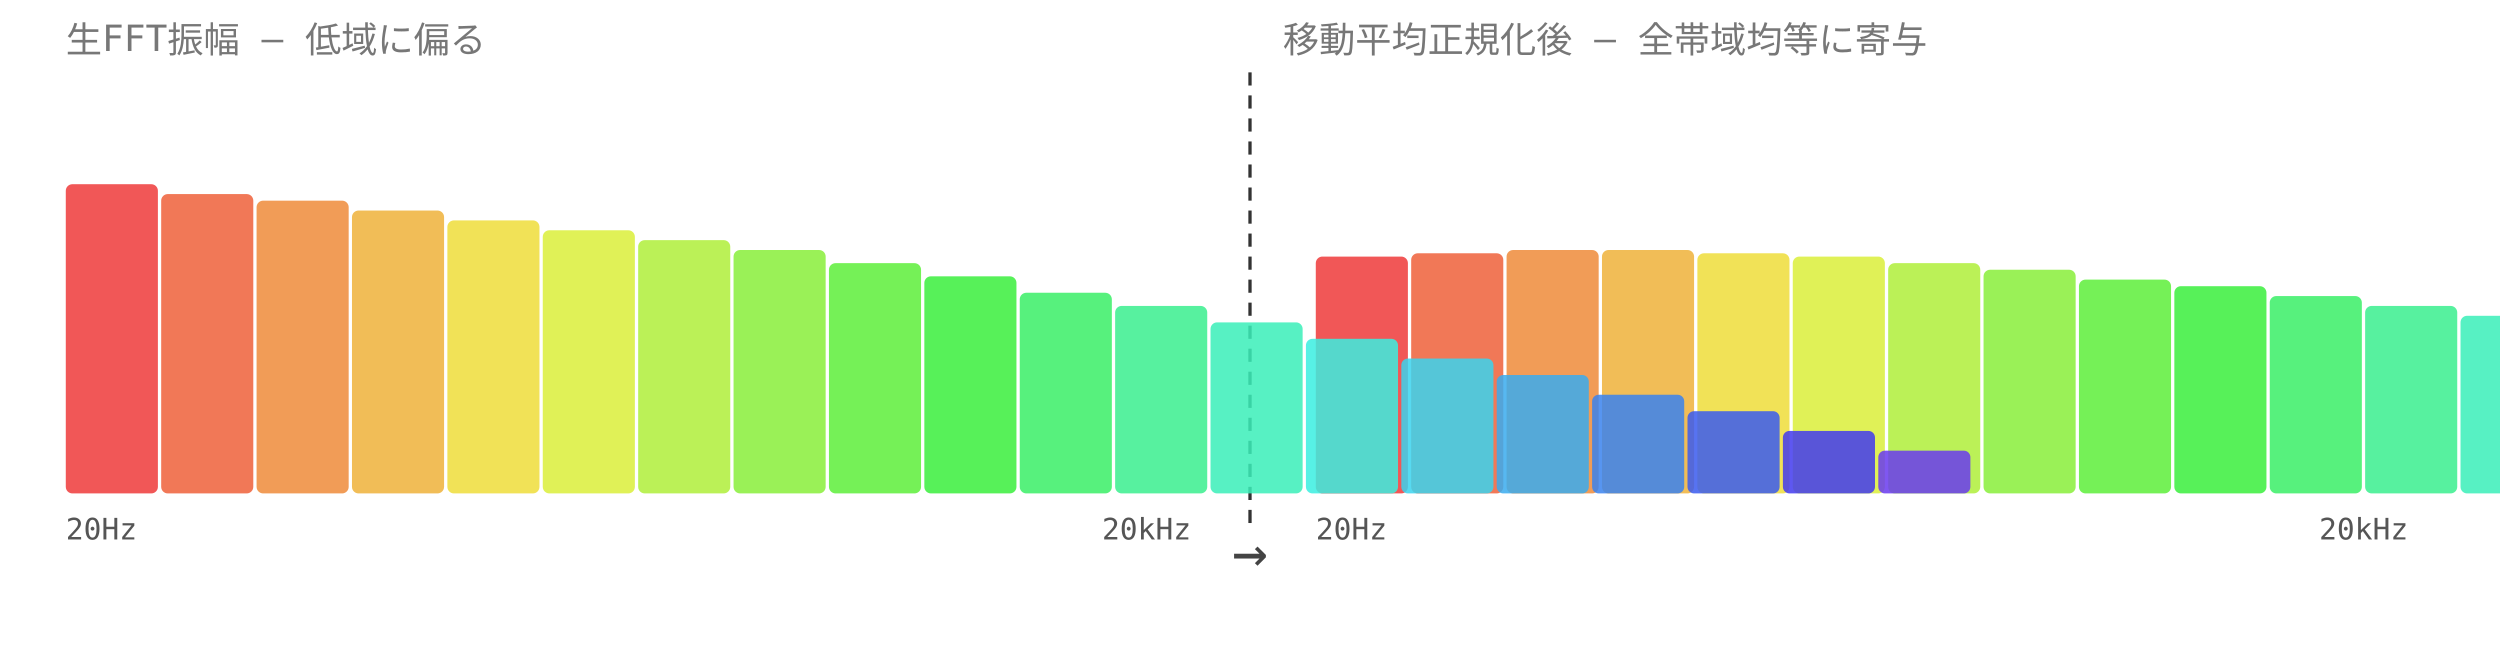
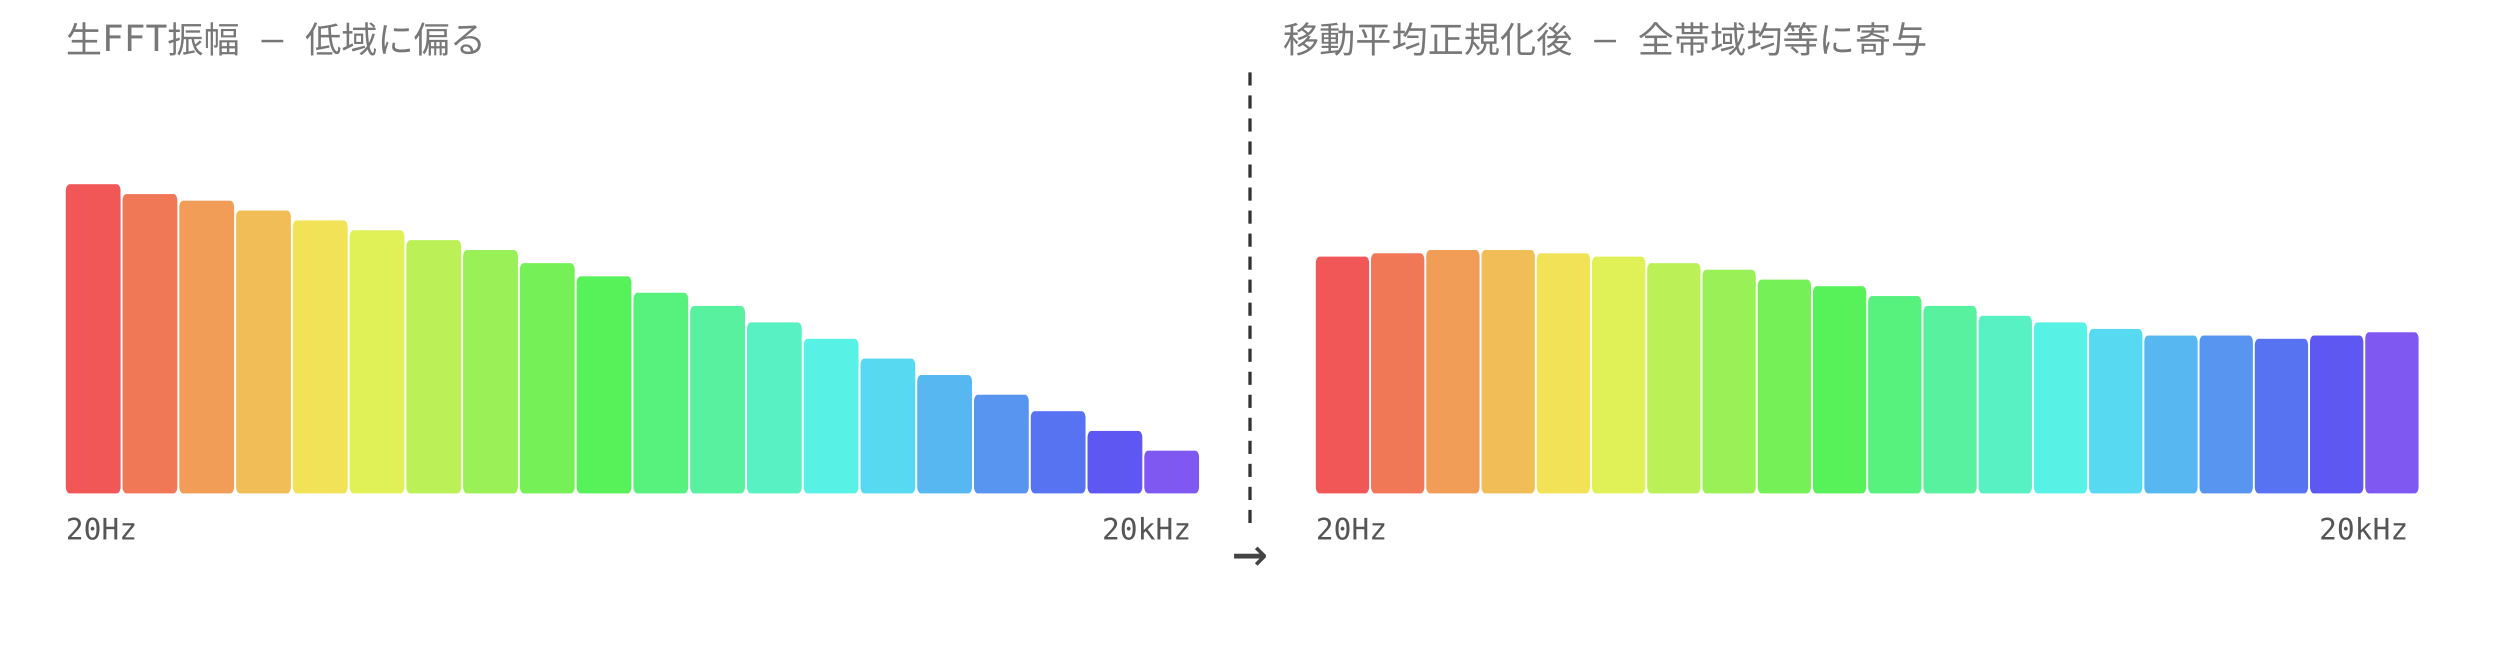
- <svg xmlns="http://www.w3.org/2000/svg" width="760" height="200" style="background:#0d0d1a;border-radius:8px">
-   <style>text{font-family:ui-monospace,monospace,sans-serif}</style>
-   <text x="20" y="16" font-size="11" fill="#777">生FFT振幅 — 低域に偏る</text>
-   <text x="390" y="16" font-size="11" fill="#777">移動平均正規化後 — 全帯域均等に寄与</text>
-   <line x1="380" y1="22" x2="380" y2="160" stroke="#333" stroke-width="1" stroke-dasharray="4,3" />
-   <text x="380" y="174" text-anchor="middle" font-size="18" fill="#444">→</text>
-   <rect x="20" y="56" width="28" height="94" fill="hsl(0,85%,58%)" opacity="0.85" rx="2" />
-   <rect x="400" y="78" width="28" height="72" fill="hsl(0,85%,58%)" opacity="0.85" rx="2" />
-   <rect x="49" y="59" width="28" height="91" fill="hsl(13,85%,58%)" opacity="0.85" rx="2" />
-   <rect x="429" y="77" width="28" height="73" fill="hsl(13,85%,58%)" opacity="0.85" rx="2" />
-   <rect x="78" y="61" width="28" height="89" fill="hsl(27,85%,58%)" opacity="0.85" rx="2" />
-   <rect x="458" y="76" width="28" height="74" fill="hsl(27,85%,58%)" opacity="0.85" rx="2" />
-   <rect x="107" y="64" width="28" height="86" fill="hsl(40,85%,58%)" opacity="0.85" rx="2" />
-   <rect x="487" y="76" width="28" height="74" fill="hsl(40,85%,58%)" opacity="0.85" rx="2" />
-   <rect x="136" y="67" width="28" height="83" fill="hsl(54,85%,58%)" opacity="0.85" rx="2" />
-   <rect x="516" y="77" width="28" height="73" fill="hsl(54,85%,58%)" opacity="0.85" rx="2" />
-   <rect x="165" y="70" width="28" height="80" fill="hsl(67,85%,58%)" opacity="0.85" rx="2" />
-   <rect x="545" y="78" width="28" height="72" fill="hsl(67,85%,58%)" opacity="0.85" rx="2" />
-   <rect x="194" y="73" width="28" height="77" fill="hsl(81,85%,58%)" opacity="0.85" rx="2" />
-   <rect x="574" y="80" width="28" height="70" fill="hsl(81,85%,58%)" opacity="0.85" rx="2" />
-   <rect x="223" y="76" width="28" height="74" fill="hsl(94,85%,58%)" opacity="0.85" rx="2" />
-   <rect x="603" y="82" width="28" height="68" fill="hsl(94,85%,58%)" opacity="0.85" rx="2" />
-   <rect x="252" y="80" width="28" height="70" fill="hsl(108,85%,58%)" opacity="0.85" rx="2" />
-   <rect x="632" y="85" width="28" height="65" fill="hsl(108,85%,58%)" opacity="0.85" rx="2" />
-   <rect x="281" y="84" width="28" height="66" fill="hsl(121,85%,58%)" opacity="0.85" rx="2" />
-   <rect x="661" y="87" width="28" height="63" fill="hsl(121,85%,58%)" opacity="0.85" rx="2" />
-   <rect x="310" y="89" width="28" height="61" fill="hsl(135,85%,58%)" opacity="0.85" rx="2" />
-   <rect x="690" y="90" width="28" height="60" fill="hsl(135,85%,58%)" opacity="0.85" rx="2" />
-   <rect x="339" y="93" width="28" height="57" fill="hsl(148,85%,58%)" opacity="0.85" rx="2" />
-   <rect x="719" y="93" width="28" height="57" fill="hsl(148,85%,58%)" opacity="0.85" rx="2" />
-   <rect x="368" y="98" width="28" height="52" fill="hsl(162,85%,58%)" opacity="0.85" rx="2" />
-   <rect x="748" y="96" width="28" height="54" fill="hsl(162,85%,58%)" opacity="0.85" rx="2" />
-   <rect x="397" y="103" width="28" height="47" fill="hsl(175,85%,58%)" opacity="0.85" rx="2" />
-   <rect x="777" y="98" width="28" height="52" fill="hsl(175,85%,58%)" opacity="0.85" rx="2" />
-   <rect x="426" y="109" width="28" height="41" fill="hsl(189,85%,58%)" opacity="0.85" rx="2" />
-   <rect x="806" y="100" width="28" height="50" fill="hsl(189,85%,58%)" opacity="0.85" rx="2" />
-   <rect x="455" y="114" width="28" height="36" fill="hsl(202,85%,58%)" opacity="0.85" rx="2" />
-   <rect x="835" y="102" width="28" height="48" fill="hsl(202,85%,58%)" opacity="0.85" rx="2" />
-   <rect x="484" y="120" width="28" height="30" fill="hsl(216,85%,58%)" opacity="0.85" rx="2" />
-   <rect x="864" y="102" width="28" height="48" fill="hsl(216,85%,58%)" opacity="0.85" rx="2" />
-   <rect x="513" y="125" width="28" height="25" fill="hsl(229,85%,58%)" opacity="0.85" rx="2" />
-   <rect x="893" y="103" width="28" height="47" fill="hsl(229,85%,58%)" opacity="0.85" rx="2" />
-   <rect x="542" y="131" width="28" height="19" fill="hsl(243,85%,58%)" opacity="0.85" rx="2" />
-   <rect x="922" y="102" width="28" height="48" fill="hsl(243,85%,58%)" opacity="0.85" rx="2" />
-   <rect x="571" y="137" width="28" height="13" fill="hsl(256,85%,58%)" opacity="0.85" rx="2" />
-   <rect x="951" y="101" width="28" height="49" fill="hsl(256,85%,58%)" opacity="0.85" rx="2" />
-   <text x="20" y="164" font-size="9" fill="#555">20Hz</text>
-   <text x="335" y="164" font-size="9" fill="#555">20kHz</text>
-   <text x="400" y="164" font-size="9" fill="#555">20Hz</text>
-   <text x="705" y="164" font-size="9" fill="#555">20kHz</text>
+ <svg xmlns="http://www.w3.org/2000/svg" width="760" height="200" style="background:#0d0d1a;border-radius:8px" version="1.1" id="svg45">
+   <defs id="defs45" />
+   <style id="style1">text{font-family:ui-monospace,monospace,sans-serif}</style>
+   <text x="20" y="16" font-size="11" fill="#777" id="text1">生FFT振幅 — 低域に偏る</text>
+   <text x="390" y="16" font-size="11" fill="#777" id="text2">移動平均正規化後 — 全帯域均等に寄与</text>
+   <line x1="380" y1="22" x2="380" y2="160" stroke="#333" stroke-width="1" stroke-dasharray="4,3" id="line2" />
+   <text x="380" y="174" text-anchor="middle" font-size="18" fill="#444" id="text3">→</text>
+   <g id="g45" transform="matrix(0.5950216,0,0,1,8.099568,0)">
+     <rect x="20" y="56" width="28" height="94" fill="#ef3939" opacity="0.85" rx="2" id="rect3" />
+     <rect x="49" y="59" width="28" height="91" fill="#ef6039" opacity="0.85" rx="2" id="rect5" />
+     <rect x="78" y="61" width="28" height="89" fill="#ef8b39" opacity="0.85" rx="2" id="rect7" />
+     <rect x="107" y="64" width="28" height="86" fill="#efb239" opacity="0.85" rx="2" id="rect9" />
+     <rect x="136" y="67" width="28" height="83" fill="#efdd39" opacity="0.85" rx="2" id="rect11" />
+     <rect x="165" y="70" width="28" height="80" fill="#daef39" opacity="0.85" rx="2" id="rect13" />
+     <rect x="194" y="73" width="28" height="77" fill="#afef39" opacity="0.85" rx="2" id="rect15" />
+     <rect x="223" y="76" width="28" height="74" fill="#88ef39" opacity="0.85" rx="2" id="rect17" />
+     <rect x="252" y="80" width="28" height="70" fill="#5def39" opacity="0.85" rx="2" id="rect19" />
+     <rect x="281" y="84" width="28" height="66" fill="#39ef3c" opacity="0.85" rx="2" id="rect21" />
+     <rect x="310" y="89" width="28" height="61" fill="#39ef66" opacity="0.85" rx="2" id="rect23" />
+     <rect x="339" y="93" width="28" height="57" fill="#39ef8e" opacity="0.85" rx="2" id="rect25" />
+     <rect x="368" y="98" width="28" height="52" fill="#39efb9" opacity="0.85" rx="2" id="rect27" />
+     <rect x="397" y="103" width="28" height="47" fill="#39efe0" opacity="0.85" rx="2" id="rect29" />
+     <rect x="426" y="109" width="28" height="41" fill="#39d4ef" opacity="0.85" rx="2" id="rect31" />
+     <rect x="455" y="114" width="28" height="36" fill="#39acef" opacity="0.85" rx="2" id="rect33" />
+     <rect x="484" y="120" width="28" height="30" fill="#3982ef" opacity="0.85" rx="2" id="rect35" />
+     <rect x="513" y="125" width="28" height="25" fill="#395aef" opacity="0.85" rx="2" id="rect37" />
+     <rect x="542" y="131" width="28" height="19" fill="#4239ef" opacity="0.85" rx="2" id="rect39" />
+     <rect x="571" y="137" width="28" height="13" fill="#6939ef" opacity="0.85" rx="2" id="rect41" />
+   </g>
+   <g id="g46" transform="matrix(0.5790108,0,0,1,168.3957,0)">
+     <rect x="400" y="78" width="28" height="72" fill="#ef3939" opacity="0.85" rx="2" id="rect4" />
+     <rect x="429" y="77" width="28" height="73" fill="#ef6039" opacity="0.85" rx="2" id="rect6" />
+     <rect x="458" y="76" width="28" height="74" fill="#ef8b39" opacity="0.85" rx="2" id="rect8" />
+     <rect x="487" y="76" width="28" height="74" fill="#efb239" opacity="0.85" rx="2" id="rect10" />
+     <rect x="516" y="77" width="28" height="73" fill="#efdd39" opacity="0.85" rx="2" id="rect12" />
+     <rect x="545" y="78" width="28" height="72" fill="#daef39" opacity="0.85" rx="2" id="rect14" />
+     <rect x="574" y="80" width="28" height="70" fill="#afef39" opacity="0.85" rx="2" id="rect16" />
+     <rect x="603" y="82" width="28" height="68" fill="#88ef39" opacity="0.85" rx="2" id="rect18" />
+     <rect x="632" y="85" width="28" height="65" fill="#5def39" opacity="0.85" rx="2" id="rect20" />
+     <rect x="661" y="87" width="28" height="63" fill="#39ef3c" opacity="0.85" rx="2" id="rect22" />
+     <rect x="690" y="90" width="28" height="60" fill="#39ef66" opacity="0.85" rx="2" id="rect24" />
+     <rect x="719" y="93" width="28" height="57" fill="#39ef8e" opacity="0.85" rx="2" id="rect26" />
+     <rect x="748" y="96" width="28" height="54" fill="#39efb9" opacity="0.85" rx="2" id="rect28" />
+     <rect x="777" y="98" width="28" height="52" fill="#39efe0" opacity="0.85" rx="2" id="rect30" />
+     <rect x="806" y="100" width="28" height="50" fill="#39d4ef" opacity="0.85" rx="2" id="rect32" />
+     <rect x="835" y="102" width="28" height="48" fill="#39acef" opacity="0.85" rx="2" id="rect34" />
+     <rect x="864" y="102" width="28" height="48" fill="#3982ef" opacity="0.85" rx="2" id="rect36" />
+     <rect x="893" y="103" width="28" height="47" fill="#395aef" opacity="0.85" rx="2" id="rect38" />
+     <rect x="922" y="102" width="28" height="48" fill="#4239ef" opacity="0.85" rx="2" id="rect40" />
+     <rect x="951" y="101" width="28" height="49" fill="#6939ef" opacity="0.85" rx="2" id="rect42" />
+   </g>
+   <text x="20" y="164" font-size="9" fill="#555" id="text42">20Hz</text>
+   <text x="335" y="164" font-size="9" fill="#555" id="text43">20kHz</text>
+   <text x="400" y="164" font-size="9" fill="#555" id="text44">20Hz</text>
+   <text x="705" y="164" font-size="9" fill="#555" id="text45">20kHz</text>
</svg>
